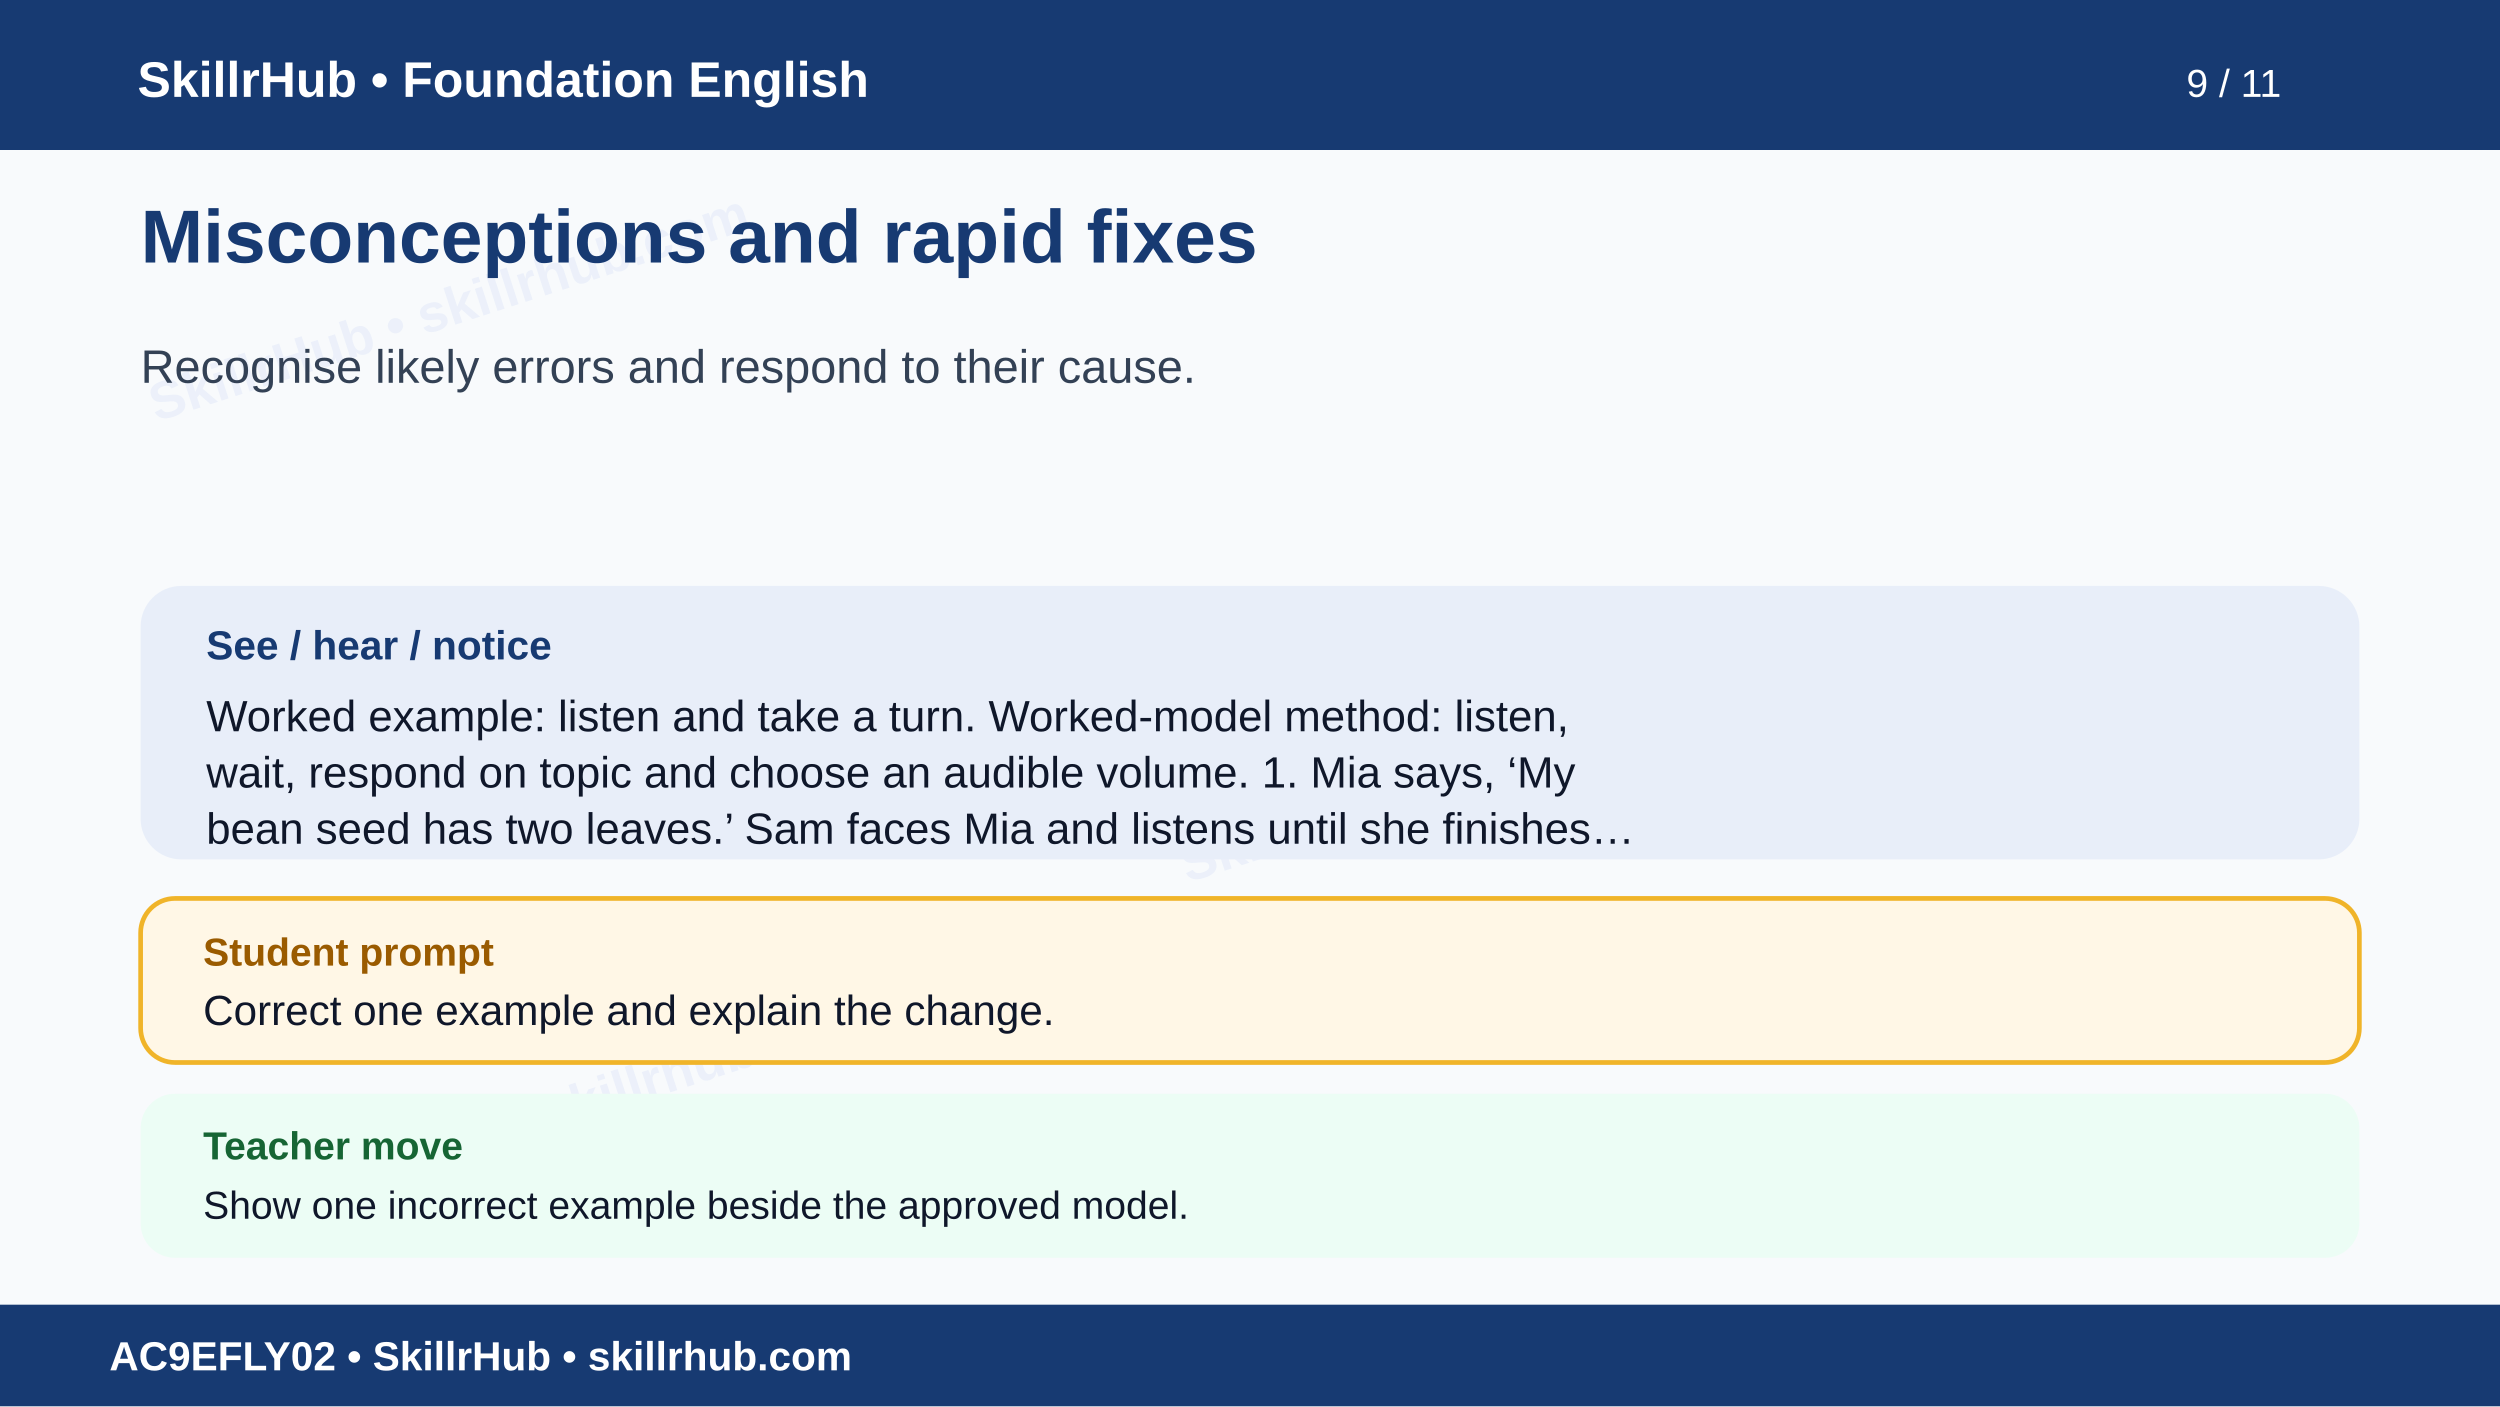
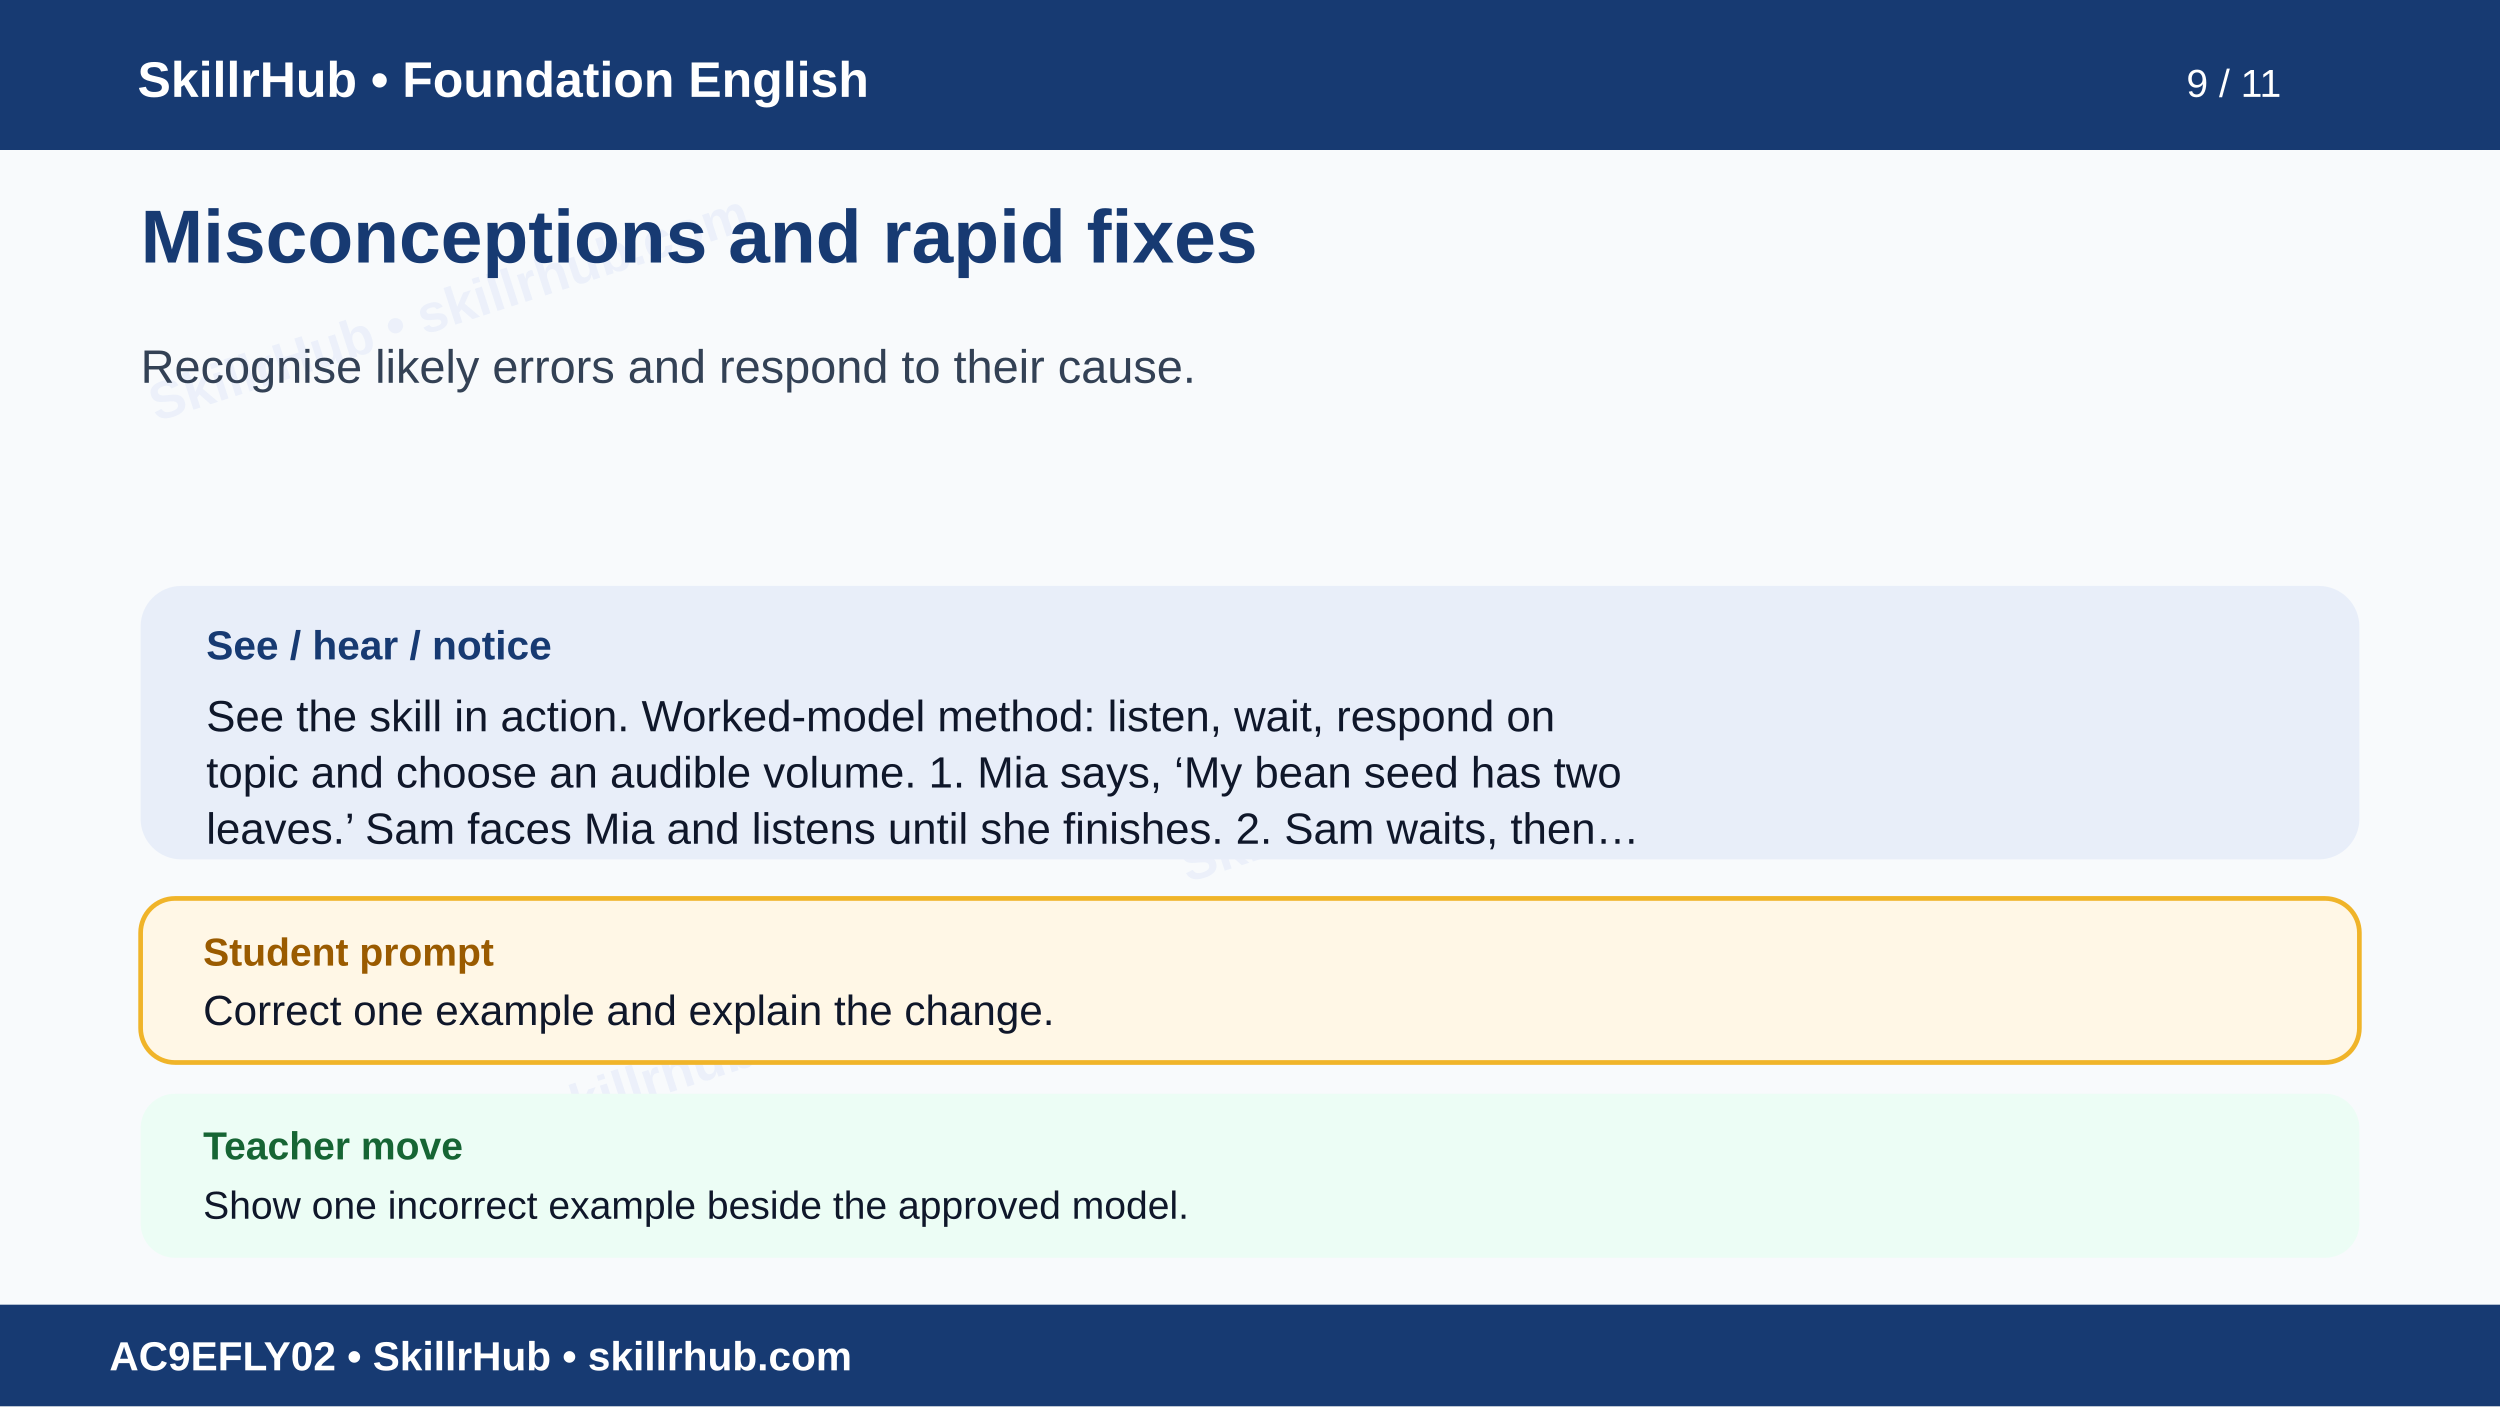
<svg xmlns="http://www.w3.org/2000/svg" width="1600" height="900" viewBox="0 0 1600 900" role="img" aria-labelledby="t d">
  <rect width="1600" height="900" fill="#f8fafc" />
  <g opacity=".055" fill="#1d4ed8" font-family="Arial" font-size="34" font-weight="700">
    <text x="100" y="270" transform="rotate(-18 100 270)">SkillrHub • skillrhub.com</text>
    <text x="760" y="565" transform="rotate(-18 760 565)">SkillrHub • skillrhub.com</text>
    <text x="180" y="780" transform="rotate(-18 180 780)">SkillrHub • skillrhub.com</text>
  </g>
  <rect width="1600" height="96" fill="#173a72" />
  <text x="88" y="62" fill="#fff" font-family="Arial" font-size="32" font-weight="700">SkillrHub • Foundation English</text>
  <text x="1460" y="62" text-anchor="end" fill="#fff" font-family="Arial" font-size="25">9 / 11</text>
  <text x="90" y="168" fill="#173a72" font-family="Arial,Helvetica,sans-serif" font-size="48" font-weight="700">Misconceptions and rapid fixes</text>
  <text x="90" y="245" fill="#334155" font-family="Arial,Helvetica,sans-serif" font-size="30" font-weight="400">Recognise likely errors and respond to their cause.</text>
  <rect x="90" y="375" width="1420" height="175" rx="26" fill="#e8eef9" />
  <text x="132" y="422" fill="#173a72" font-family="Arial" font-size="26" font-weight="700">See / hear / notice</text>
-   <text x="132" y="468" fill="#0f172a" font-family="Arial,Helvetica,sans-serif" font-size="28" font-weight="400">Worked example: listen and take a turn. Worked-model method: listen,</text>
-   <text x="132" y="504" fill="#0f172a" font-family="Arial,Helvetica,sans-serif" font-size="28" font-weight="400">wait, respond on topic and choose an audible volume. 1. Mia says, ‘My</text>
-   <text x="132" y="540" fill="#0f172a" font-family="Arial,Helvetica,sans-serif" font-size="28" font-weight="400">bean seed has two leaves.’ Sam faces Mia and listens until she finishes…</text>
+   <text x="132" y="468" fill="#0f172a" font-family="Arial,Helvetica,sans-serif" font-size="28" font-weight="400">See the skill in action. Worked-model method: listen, wait, respond on</text>
+   <text x="132" y="504" fill="#0f172a" font-family="Arial,Helvetica,sans-serif" font-size="28" font-weight="400">topic and choose an audible volume. 1. Mia says, ‘My bean seed has two</text>
+   <text x="132" y="540" fill="#0f172a" font-family="Arial,Helvetica,sans-serif" font-size="28" font-weight="400">leaves.’ Sam faces Mia and listens until she finishes. 2. Sam waits, then…</text>
  <rect x="90" y="575" width="1420" height="105" rx="22" fill="#fff7e6" stroke="#f0b429" stroke-width="3" />
  <text x="130" y="618" fill="#9a5b00" font-family="Arial" font-size="25" font-weight="700">Student prompt</text>
  <text x="130" y="656" fill="#0f172a" font-family="Arial,Helvetica,sans-serif" font-size="27" font-weight="400">Correct one example and explain the change.</text>
  <rect x="90" y="700" width="1420" height="105" rx="22" fill="#ecfdf5" />
  <text x="130" y="742" fill="#166534" font-family="Arial" font-size="25" font-weight="700">Teacher move</text>
  <text x="130" y="780" fill="#0f172a" font-family="Arial,Helvetica,sans-serif" font-size="25" font-weight="400">Show one incorrect example beside the approved model.</text>
  <rect y="835" width="1600" height="65" fill="#173a72" />
  <text x="70" y="877" fill="#fff" font-family="Arial" font-size="26" font-weight="700">AC9EFLY02 • SkillrHub • skillrhub.com</text>
</svg>
